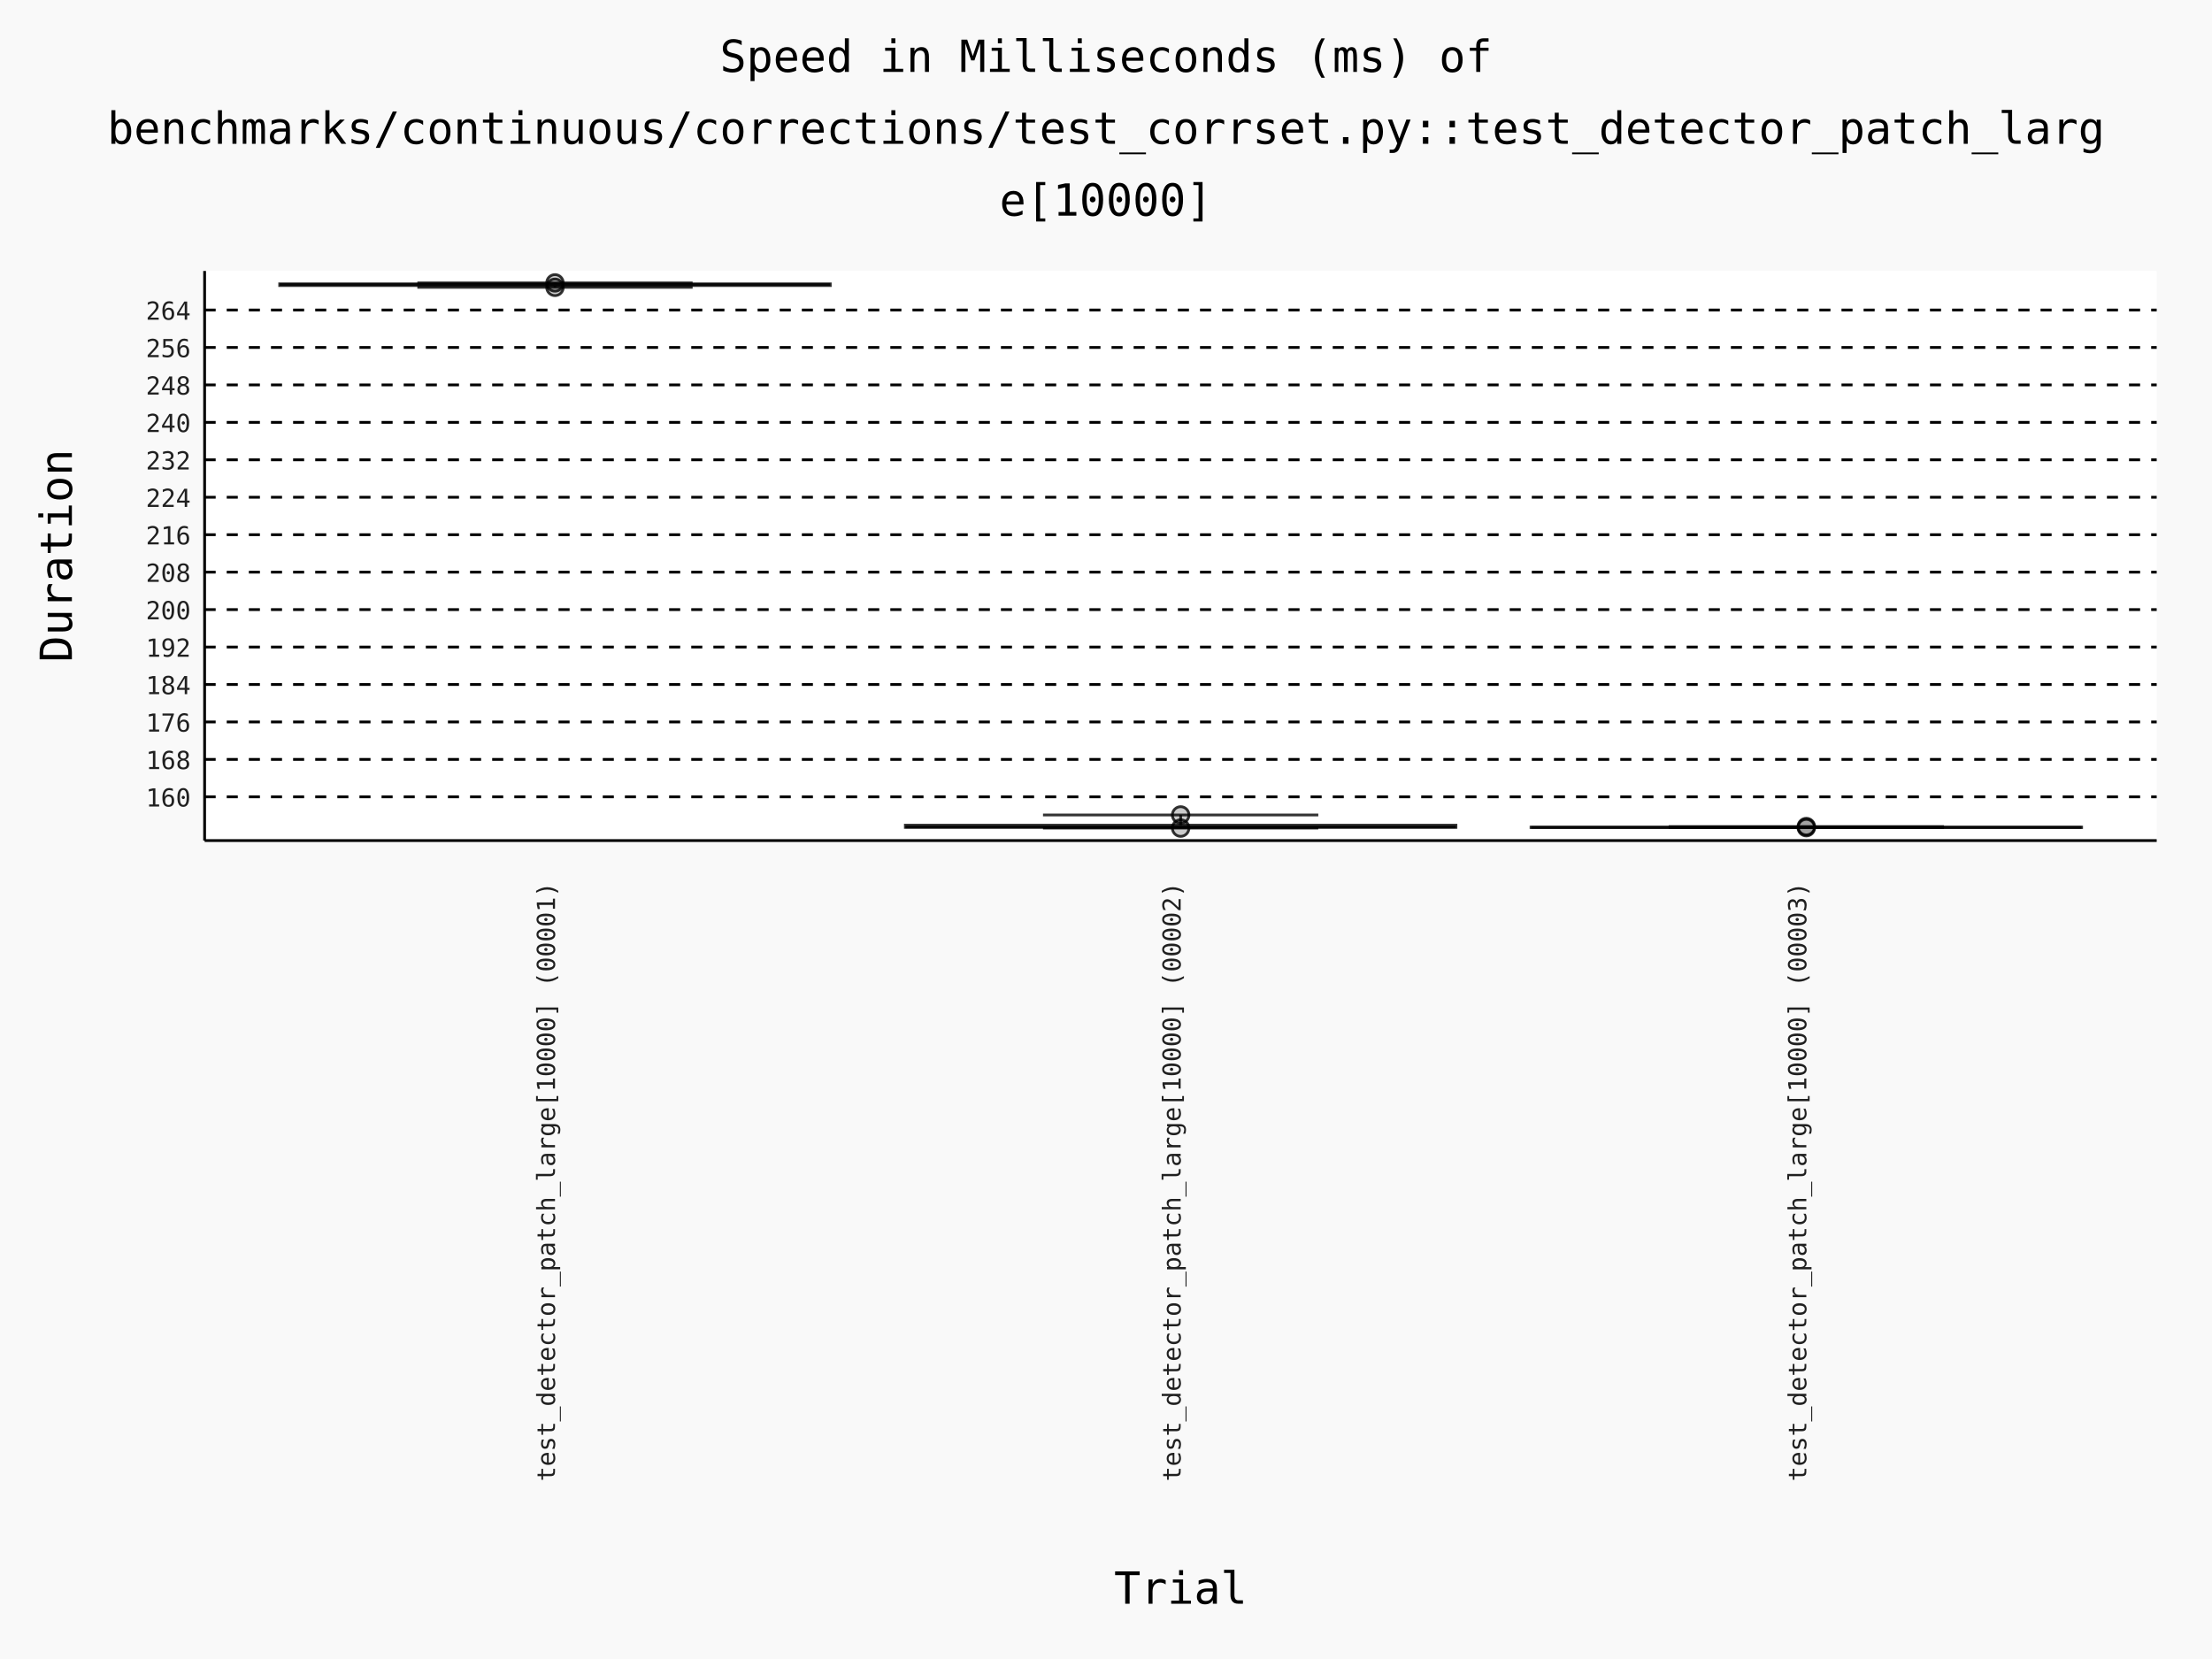
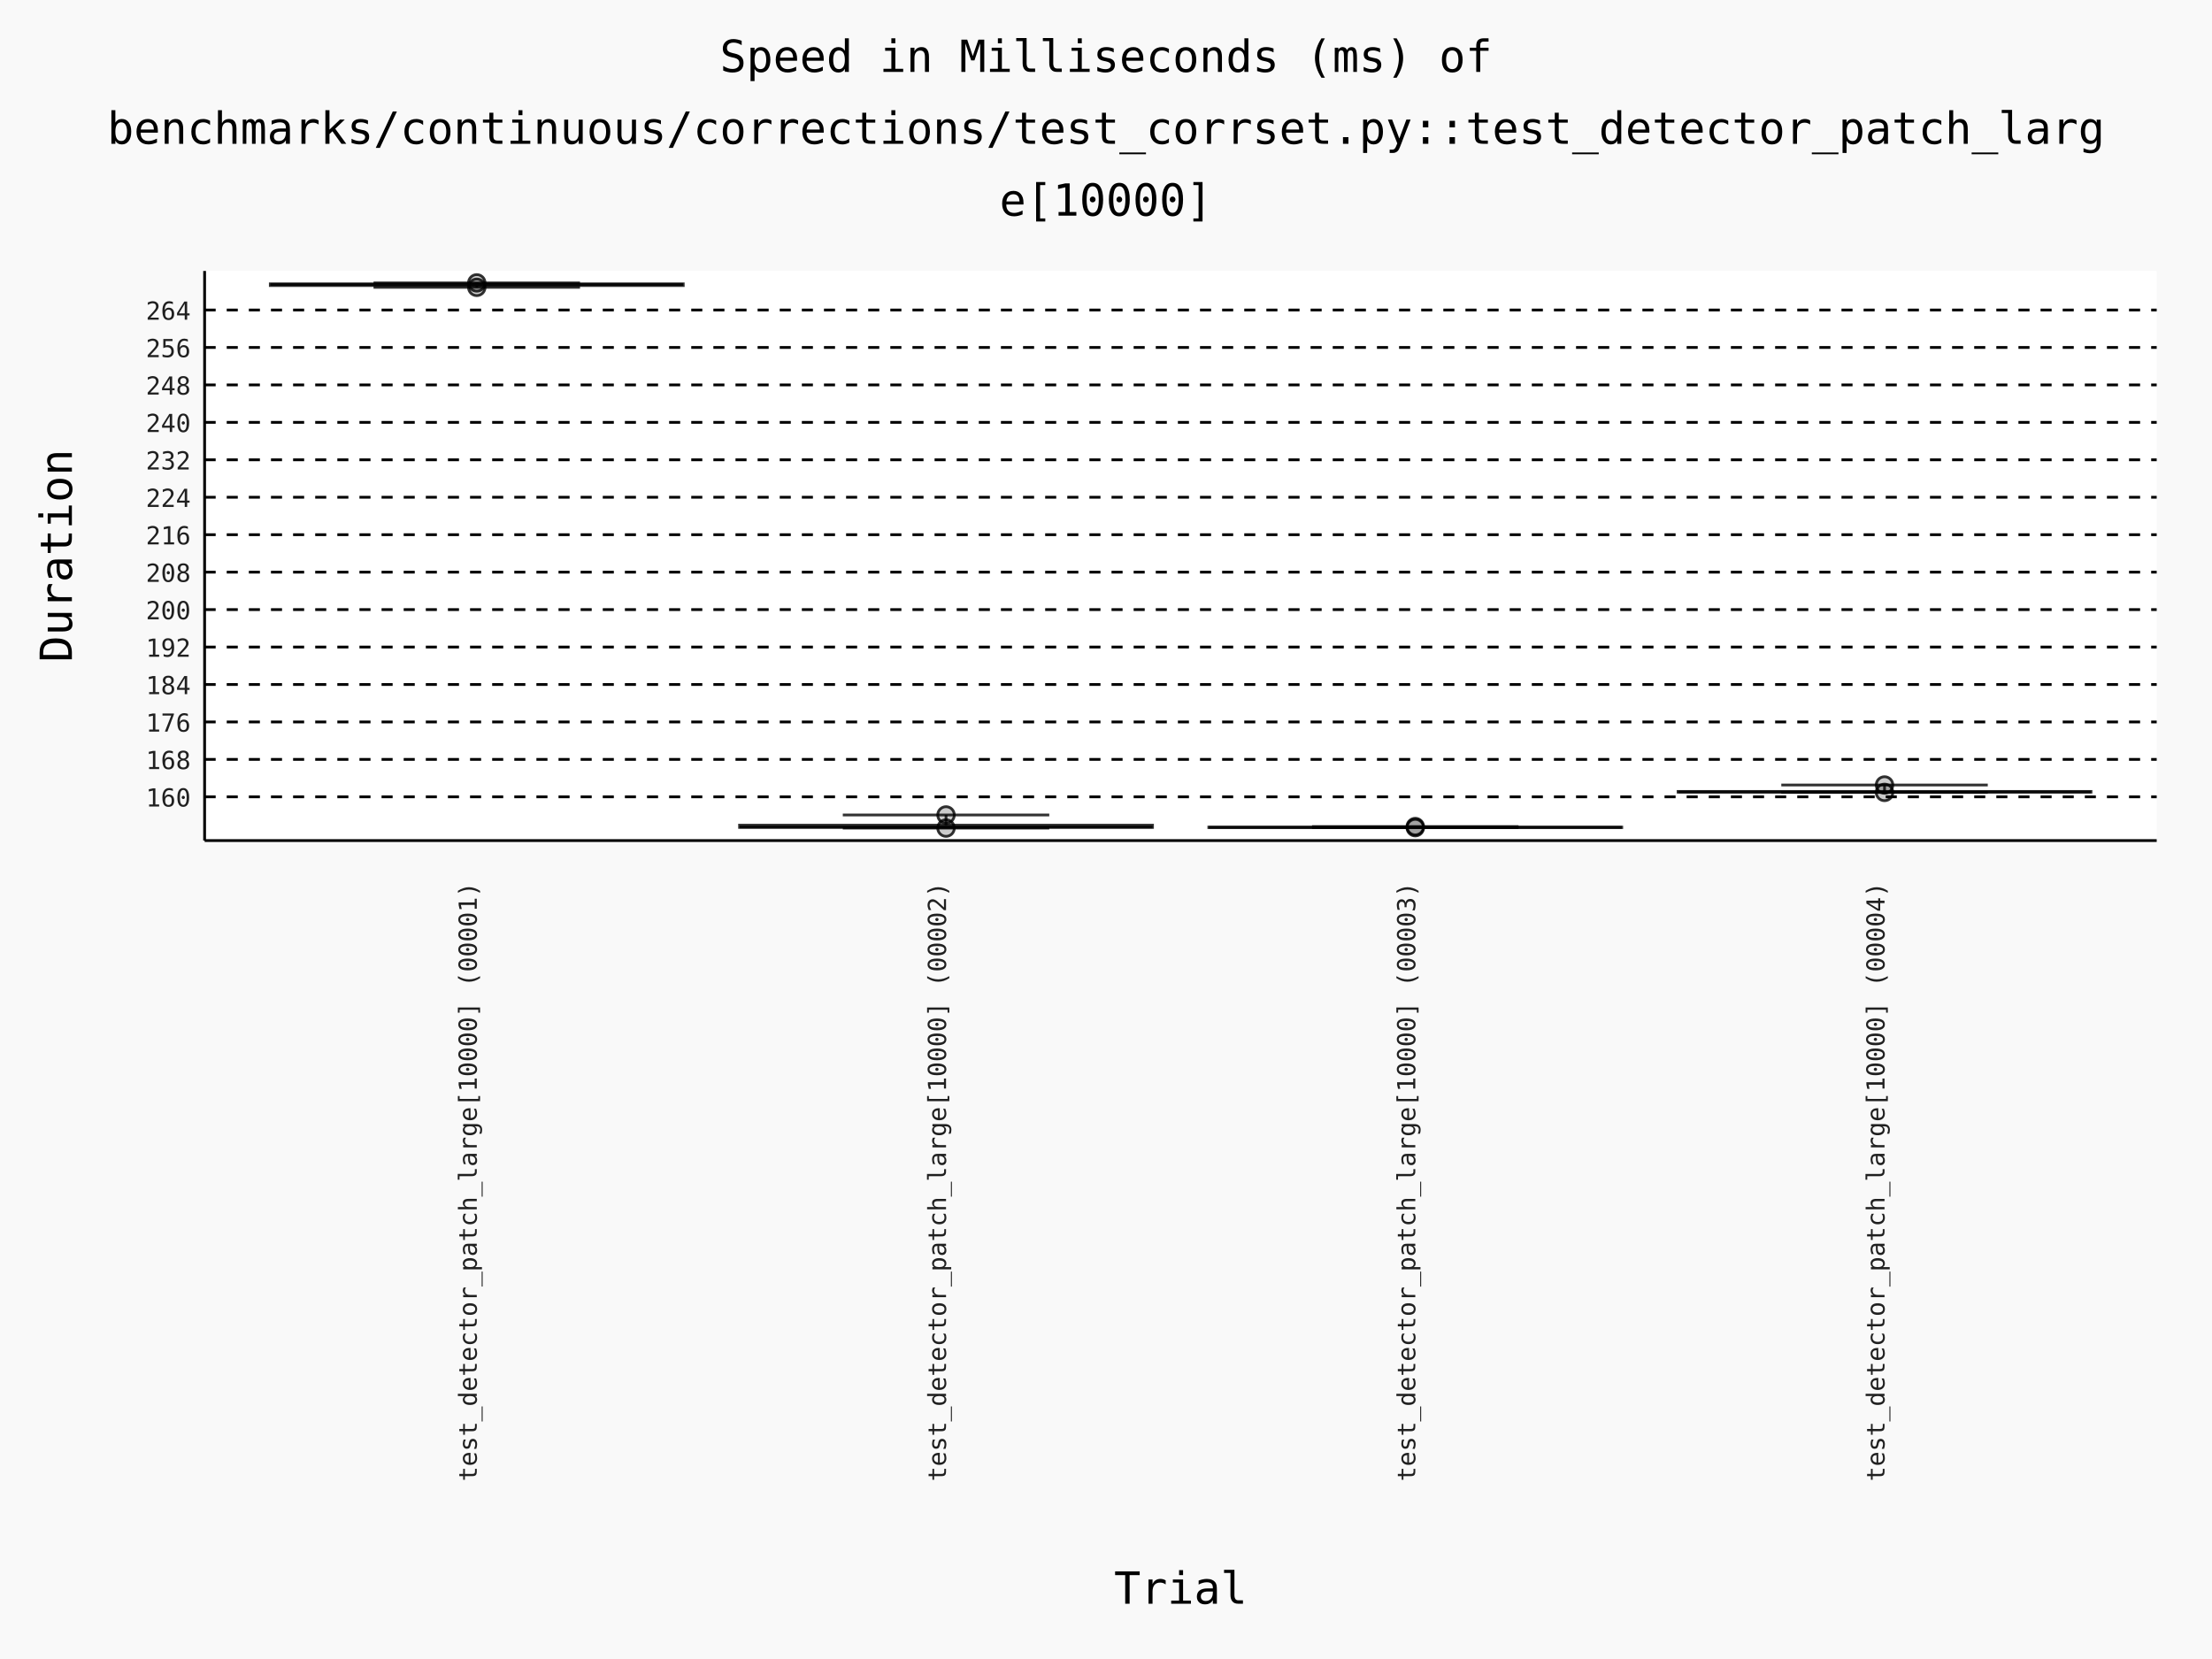
- <svg xmlns="http://www.w3.org/2000/svg" id="chart-311c461c-f48c-4d2c-9315-4132e2d9ce93" class="pygal-chart" viewBox="0 0 800 600">
+ <svg xmlns="http://www.w3.org/2000/svg" id="chart-88b49437-30f0-4d68-a038-8ac2d1a8258a" class="pygal-chart" viewBox="0 0 800 600">
  <defs>
-     <style type="text/css">#chart-311c461c-f48c-4d2c-9315-4132e2d9ce93{-webkit-user-select:none;-webkit-font-smoothing:antialiased;font-family:Consolas,"Deja Vu Sans Mono","Bitstream Vera Sans Mono","Courier New",monospace}#chart-311c461c-f48c-4d2c-9315-4132e2d9ce93 .title{font-family:Consolas,"Deja Vu Sans Mono","Bitstream Vera Sans Mono","Courier New",monospace;font-size:16px}#chart-311c461c-f48c-4d2c-9315-4132e2d9ce93 .legends .legend text{font-family:Consolas,"Deja Vu Sans Mono","Bitstream Vera Sans Mono","Courier New",monospace;font-size:14px}#chart-311c461c-f48c-4d2c-9315-4132e2d9ce93 .axis text{font-family:Consolas,"Deja Vu Sans Mono","Bitstream Vera Sans Mono","Courier New",monospace;font-size:10px}#chart-311c461c-f48c-4d2c-9315-4132e2d9ce93 .axis text.major{font-family:Consolas,"Deja Vu Sans Mono","Bitstream Vera Sans Mono","Courier New",monospace;font-size:10px}#chart-311c461c-f48c-4d2c-9315-4132e2d9ce93 .text-overlay text.value{font-family:Consolas,"Deja Vu Sans Mono","Bitstream Vera Sans Mono","Courier New",monospace;font-size:16px}#chart-311c461c-f48c-4d2c-9315-4132e2d9ce93 .text-overlay text.label{font-family:Consolas,"Deja Vu Sans Mono","Bitstream Vera Sans Mono","Courier New",monospace;font-size:10px}#chart-311c461c-f48c-4d2c-9315-4132e2d9ce93 .tooltip{font-family:Consolas,"Deja Vu Sans Mono","Bitstream Vera Sans Mono","Courier New",monospace;font-size:14px}#chart-311c461c-f48c-4d2c-9315-4132e2d9ce93 text.no_data{font-family:Consolas,"Deja Vu Sans Mono","Bitstream Vera Sans Mono","Courier New",monospace;font-size:64px}
- #chart-311c461c-f48c-4d2c-9315-4132e2d9ce93{background-color:rgba(249,249,249,1)}#chart-311c461c-f48c-4d2c-9315-4132e2d9ce93 path,#chart-311c461c-f48c-4d2c-9315-4132e2d9ce93 line,#chart-311c461c-f48c-4d2c-9315-4132e2d9ce93 rect,#chart-311c461c-f48c-4d2c-9315-4132e2d9ce93 circle{-webkit-transition:150ms;-moz-transition:150ms;transition:150ms}#chart-311c461c-f48c-4d2c-9315-4132e2d9ce93 .graph &gt; .background{fill:rgba(249,249,249,1)}#chart-311c461c-f48c-4d2c-9315-4132e2d9ce93 .plot &gt; .background{fill:rgba(255,255,255,1)}#chart-311c461c-f48c-4d2c-9315-4132e2d9ce93 .graph{fill:rgba(0,0,0,.87)}#chart-311c461c-f48c-4d2c-9315-4132e2d9ce93 text.no_data{fill:rgba(0,0,0,1)}#chart-311c461c-f48c-4d2c-9315-4132e2d9ce93 .title{fill:rgba(0,0,0,1)}#chart-311c461c-f48c-4d2c-9315-4132e2d9ce93 .legends .legend text{fill:rgba(0,0,0,.87)}#chart-311c461c-f48c-4d2c-9315-4132e2d9ce93 .legends .legend:hover text{fill:rgba(0,0,0,1)}#chart-311c461c-f48c-4d2c-9315-4132e2d9ce93 .axis .line{stroke:rgba(0,0,0,1)}#chart-311c461c-f48c-4d2c-9315-4132e2d9ce93 .axis .guide.line{stroke:rgba(0,0,0,.54)}#chart-311c461c-f48c-4d2c-9315-4132e2d9ce93 .axis .major.line{stroke:rgba(0,0,0,.87)}#chart-311c461c-f48c-4d2c-9315-4132e2d9ce93 .axis text.major{fill:rgba(0,0,0,1)}#chart-311c461c-f48c-4d2c-9315-4132e2d9ce93 .axis.y .guides:hover .guide.line,#chart-311c461c-f48c-4d2c-9315-4132e2d9ce93 .line-graph .axis.x .guides:hover .guide.line,#chart-311c461c-f48c-4d2c-9315-4132e2d9ce93 .stackedline-graph .axis.x .guides:hover .guide.line,#chart-311c461c-f48c-4d2c-9315-4132e2d9ce93 .xy-graph .axis.x .guides:hover .guide.line{stroke:rgba(0,0,0,1)}#chart-311c461c-f48c-4d2c-9315-4132e2d9ce93 .axis .guides:hover text{fill:rgba(0,0,0,1)}#chart-311c461c-f48c-4d2c-9315-4132e2d9ce93 .reactive{fill-opacity:.7;stroke-opacity:.8;stroke-width:1}#chart-311c461c-f48c-4d2c-9315-4132e2d9ce93 .ci{stroke:rgba(0,0,0,.87)}#chart-311c461c-f48c-4d2c-9315-4132e2d9ce93 .reactive.active,#chart-311c461c-f48c-4d2c-9315-4132e2d9ce93 .active .reactive{fill-opacity:.8;stroke-opacity:.9;stroke-width:4}#chart-311c461c-f48c-4d2c-9315-4132e2d9ce93 .ci .reactive.active{stroke-width:1.5}#chart-311c461c-f48c-4d2c-9315-4132e2d9ce93 .series text{fill:rgba(0,0,0,1)}#chart-311c461c-f48c-4d2c-9315-4132e2d9ce93 .tooltip rect{fill:rgba(255,255,255,1);stroke:rgba(0,0,0,1);-webkit-transition:opacity 150ms;-moz-transition:opacity 150ms;transition:opacity 150ms}#chart-311c461c-f48c-4d2c-9315-4132e2d9ce93 .tooltip .label{fill:rgba(0,0,0,.87)}#chart-311c461c-f48c-4d2c-9315-4132e2d9ce93 .tooltip .label{fill:rgba(0,0,0,.87)}#chart-311c461c-f48c-4d2c-9315-4132e2d9ce93 .tooltip .legend{font-size:.8em;fill:rgba(0,0,0,.54)}#chart-311c461c-f48c-4d2c-9315-4132e2d9ce93 .tooltip .x_label{font-size:.6em;fill:rgba(0,0,0,1)}#chart-311c461c-f48c-4d2c-9315-4132e2d9ce93 .tooltip .xlink{font-size:.5em;text-decoration:underline}#chart-311c461c-f48c-4d2c-9315-4132e2d9ce93 .tooltip .value{font-size:1.5em}#chart-311c461c-f48c-4d2c-9315-4132e2d9ce93 .bound{font-size:.5em}#chart-311c461c-f48c-4d2c-9315-4132e2d9ce93 .max-value{font-size:.75em;fill:rgba(0,0,0,.54)}#chart-311c461c-f48c-4d2c-9315-4132e2d9ce93 .map-element{fill:rgba(255,255,255,1);stroke:rgba(0,0,0,.54) !important}#chart-311c461c-f48c-4d2c-9315-4132e2d9ce93 .map-element .reactive{fill-opacity:inherit;stroke-opacity:inherit}#chart-311c461c-f48c-4d2c-9315-4132e2d9ce93 .color-0,#chart-311c461c-f48c-4d2c-9315-4132e2d9ce93 .color-0 a:visited{stroke:#000000;fill:#000000}#chart-311c461c-f48c-4d2c-9315-4132e2d9ce93 .color-1,#chart-311c461c-f48c-4d2c-9315-4132e2d9ce93 .color-1 a:visited{stroke:#000000;fill:#000000}#chart-311c461c-f48c-4d2c-9315-4132e2d9ce93 .color-2,#chart-311c461c-f48c-4d2c-9315-4132e2d9ce93 .color-2 a:visited{stroke:#000000;fill:#000000}#chart-311c461c-f48c-4d2c-9315-4132e2d9ce93 .text-overlay .color-0 text{fill:white}#chart-311c461c-f48c-4d2c-9315-4132e2d9ce93 .text-overlay .color-1 text{fill:white}#chart-311c461c-f48c-4d2c-9315-4132e2d9ce93 .text-overlay .color-2 text{fill:white}
- #chart-311c461c-f48c-4d2c-9315-4132e2d9ce93 text.no_data{text-anchor:middle}#chart-311c461c-f48c-4d2c-9315-4132e2d9ce93 .guide.line{fill:none}#chart-311c461c-f48c-4d2c-9315-4132e2d9ce93 .centered{text-anchor:middle}#chart-311c461c-f48c-4d2c-9315-4132e2d9ce93 .title{text-anchor:middle}#chart-311c461c-f48c-4d2c-9315-4132e2d9ce93 .legends .legend text{fill-opacity:1}#chart-311c461c-f48c-4d2c-9315-4132e2d9ce93 .axis.x text{text-anchor:middle}#chart-311c461c-f48c-4d2c-9315-4132e2d9ce93 .axis.x:not(.web) text[transform]{text-anchor:start}#chart-311c461c-f48c-4d2c-9315-4132e2d9ce93 .axis.x:not(.web) text[transform].backwards{text-anchor:end}#chart-311c461c-f48c-4d2c-9315-4132e2d9ce93 .axis.y text{text-anchor:end}#chart-311c461c-f48c-4d2c-9315-4132e2d9ce93 .axis.y text[transform].backwards{text-anchor:start}#chart-311c461c-f48c-4d2c-9315-4132e2d9ce93 .axis.y2 text{text-anchor:start}#chart-311c461c-f48c-4d2c-9315-4132e2d9ce93 .axis.y2 text[transform].backwards{text-anchor:end}#chart-311c461c-f48c-4d2c-9315-4132e2d9ce93 .axis .guide.line{stroke-dasharray:4,4;stroke:black}#chart-311c461c-f48c-4d2c-9315-4132e2d9ce93 .axis .major.guide.line{stroke-dasharray:6,6;stroke:black}#chart-311c461c-f48c-4d2c-9315-4132e2d9ce93 .horizontal .axis.y .guide.line,#chart-311c461c-f48c-4d2c-9315-4132e2d9ce93 .horizontal .axis.y2 .guide.line,#chart-311c461c-f48c-4d2c-9315-4132e2d9ce93 .vertical .axis.x .guide.line{opacity:0}#chart-311c461c-f48c-4d2c-9315-4132e2d9ce93 .horizontal .axis.always_show .guide.line,#chart-311c461c-f48c-4d2c-9315-4132e2d9ce93 .vertical .axis.always_show .guide.line{opacity:1 !important}#chart-311c461c-f48c-4d2c-9315-4132e2d9ce93 .axis.y .guides:hover .guide.line,#chart-311c461c-f48c-4d2c-9315-4132e2d9ce93 .axis.y2 .guides:hover .guide.line,#chart-311c461c-f48c-4d2c-9315-4132e2d9ce93 .axis.x .guides:hover .guide.line{opacity:1}#chart-311c461c-f48c-4d2c-9315-4132e2d9ce93 .axis .guides:hover text{opacity:1}#chart-311c461c-f48c-4d2c-9315-4132e2d9ce93 .nofill{fill:none}#chart-311c461c-f48c-4d2c-9315-4132e2d9ce93 .subtle-fill{fill-opacity:.2}#chart-311c461c-f48c-4d2c-9315-4132e2d9ce93 .dot{stroke-width:1px;fill-opacity:1;stroke-opacity:1}#chart-311c461c-f48c-4d2c-9315-4132e2d9ce93 .dot.active{stroke-width:5px}#chart-311c461c-f48c-4d2c-9315-4132e2d9ce93 .dot.negative{fill:transparent}#chart-311c461c-f48c-4d2c-9315-4132e2d9ce93 text,#chart-311c461c-f48c-4d2c-9315-4132e2d9ce93 tspan{stroke:none !important}#chart-311c461c-f48c-4d2c-9315-4132e2d9ce93 .series text.active{opacity:1}#chart-311c461c-f48c-4d2c-9315-4132e2d9ce93 .tooltip rect{fill-opacity:.95;stroke-width:.5}#chart-311c461c-f48c-4d2c-9315-4132e2d9ce93 .tooltip text{fill-opacity:1}#chart-311c461c-f48c-4d2c-9315-4132e2d9ce93 .showable{visibility:hidden}#chart-311c461c-f48c-4d2c-9315-4132e2d9ce93 .showable.shown{visibility:visible}#chart-311c461c-f48c-4d2c-9315-4132e2d9ce93 .gauge-background{fill:rgba(229,229,229,1);stroke:none}#chart-311c461c-f48c-4d2c-9315-4132e2d9ce93 .bg-lines{stroke:rgba(249,249,249,1);stroke-width:2px}
+     <style type="text/css">#chart-88b49437-30f0-4d68-a038-8ac2d1a8258a{-webkit-user-select:none;-webkit-font-smoothing:antialiased;font-family:Consolas,"Deja Vu Sans Mono","Bitstream Vera Sans Mono","Courier New",monospace}#chart-88b49437-30f0-4d68-a038-8ac2d1a8258a .title{font-family:Consolas,"Deja Vu Sans Mono","Bitstream Vera Sans Mono","Courier New",monospace;font-size:16px}#chart-88b49437-30f0-4d68-a038-8ac2d1a8258a .legends .legend text{font-family:Consolas,"Deja Vu Sans Mono","Bitstream Vera Sans Mono","Courier New",monospace;font-size:14px}#chart-88b49437-30f0-4d68-a038-8ac2d1a8258a .axis text{font-family:Consolas,"Deja Vu Sans Mono","Bitstream Vera Sans Mono","Courier New",monospace;font-size:10px}#chart-88b49437-30f0-4d68-a038-8ac2d1a8258a .axis text.major{font-family:Consolas,"Deja Vu Sans Mono","Bitstream Vera Sans Mono","Courier New",monospace;font-size:10px}#chart-88b49437-30f0-4d68-a038-8ac2d1a8258a .text-overlay text.value{font-family:Consolas,"Deja Vu Sans Mono","Bitstream Vera Sans Mono","Courier New",monospace;font-size:16px}#chart-88b49437-30f0-4d68-a038-8ac2d1a8258a .text-overlay text.label{font-family:Consolas,"Deja Vu Sans Mono","Bitstream Vera Sans Mono","Courier New",monospace;font-size:10px}#chart-88b49437-30f0-4d68-a038-8ac2d1a8258a .tooltip{font-family:Consolas,"Deja Vu Sans Mono","Bitstream Vera Sans Mono","Courier New",monospace;font-size:14px}#chart-88b49437-30f0-4d68-a038-8ac2d1a8258a text.no_data{font-family:Consolas,"Deja Vu Sans Mono","Bitstream Vera Sans Mono","Courier New",monospace;font-size:64px}
+ #chart-88b49437-30f0-4d68-a038-8ac2d1a8258a{background-color:rgba(249,249,249,1)}#chart-88b49437-30f0-4d68-a038-8ac2d1a8258a path,#chart-88b49437-30f0-4d68-a038-8ac2d1a8258a line,#chart-88b49437-30f0-4d68-a038-8ac2d1a8258a rect,#chart-88b49437-30f0-4d68-a038-8ac2d1a8258a circle{-webkit-transition:150ms;-moz-transition:150ms;transition:150ms}#chart-88b49437-30f0-4d68-a038-8ac2d1a8258a .graph &gt; .background{fill:rgba(249,249,249,1)}#chart-88b49437-30f0-4d68-a038-8ac2d1a8258a .plot &gt; .background{fill:rgba(255,255,255,1)}#chart-88b49437-30f0-4d68-a038-8ac2d1a8258a .graph{fill:rgba(0,0,0,.87)}#chart-88b49437-30f0-4d68-a038-8ac2d1a8258a text.no_data{fill:rgba(0,0,0,1)}#chart-88b49437-30f0-4d68-a038-8ac2d1a8258a .title{fill:rgba(0,0,0,1)}#chart-88b49437-30f0-4d68-a038-8ac2d1a8258a .legends .legend text{fill:rgba(0,0,0,.87)}#chart-88b49437-30f0-4d68-a038-8ac2d1a8258a .legends .legend:hover text{fill:rgba(0,0,0,1)}#chart-88b49437-30f0-4d68-a038-8ac2d1a8258a .axis .line{stroke:rgba(0,0,0,1)}#chart-88b49437-30f0-4d68-a038-8ac2d1a8258a .axis .guide.line{stroke:rgba(0,0,0,.54)}#chart-88b49437-30f0-4d68-a038-8ac2d1a8258a .axis .major.line{stroke:rgba(0,0,0,.87)}#chart-88b49437-30f0-4d68-a038-8ac2d1a8258a .axis text.major{fill:rgba(0,0,0,1)}#chart-88b49437-30f0-4d68-a038-8ac2d1a8258a .axis.y .guides:hover .guide.line,#chart-88b49437-30f0-4d68-a038-8ac2d1a8258a .line-graph .axis.x .guides:hover .guide.line,#chart-88b49437-30f0-4d68-a038-8ac2d1a8258a .stackedline-graph .axis.x .guides:hover .guide.line,#chart-88b49437-30f0-4d68-a038-8ac2d1a8258a .xy-graph .axis.x .guides:hover .guide.line{stroke:rgba(0,0,0,1)}#chart-88b49437-30f0-4d68-a038-8ac2d1a8258a .axis .guides:hover text{fill:rgba(0,0,0,1)}#chart-88b49437-30f0-4d68-a038-8ac2d1a8258a .reactive{fill-opacity:.7;stroke-opacity:.8;stroke-width:1}#chart-88b49437-30f0-4d68-a038-8ac2d1a8258a .ci{stroke:rgba(0,0,0,.87)}#chart-88b49437-30f0-4d68-a038-8ac2d1a8258a .reactive.active,#chart-88b49437-30f0-4d68-a038-8ac2d1a8258a .active .reactive{fill-opacity:.8;stroke-opacity:.9;stroke-width:4}#chart-88b49437-30f0-4d68-a038-8ac2d1a8258a .ci .reactive.active{stroke-width:1.5}#chart-88b49437-30f0-4d68-a038-8ac2d1a8258a .series text{fill:rgba(0,0,0,1)}#chart-88b49437-30f0-4d68-a038-8ac2d1a8258a .tooltip rect{fill:rgba(255,255,255,1);stroke:rgba(0,0,0,1);-webkit-transition:opacity 150ms;-moz-transition:opacity 150ms;transition:opacity 150ms}#chart-88b49437-30f0-4d68-a038-8ac2d1a8258a .tooltip .label{fill:rgba(0,0,0,.87)}#chart-88b49437-30f0-4d68-a038-8ac2d1a8258a .tooltip .label{fill:rgba(0,0,0,.87)}#chart-88b49437-30f0-4d68-a038-8ac2d1a8258a .tooltip .legend{font-size:.8em;fill:rgba(0,0,0,.54)}#chart-88b49437-30f0-4d68-a038-8ac2d1a8258a .tooltip .x_label{font-size:.6em;fill:rgba(0,0,0,1)}#chart-88b49437-30f0-4d68-a038-8ac2d1a8258a .tooltip .xlink{font-size:.5em;text-decoration:underline}#chart-88b49437-30f0-4d68-a038-8ac2d1a8258a .tooltip .value{font-size:1.5em}#chart-88b49437-30f0-4d68-a038-8ac2d1a8258a .bound{font-size:.5em}#chart-88b49437-30f0-4d68-a038-8ac2d1a8258a .max-value{font-size:.75em;fill:rgba(0,0,0,.54)}#chart-88b49437-30f0-4d68-a038-8ac2d1a8258a .map-element{fill:rgba(255,255,255,1);stroke:rgba(0,0,0,.54) !important}#chart-88b49437-30f0-4d68-a038-8ac2d1a8258a .map-element .reactive{fill-opacity:inherit;stroke-opacity:inherit}#chart-88b49437-30f0-4d68-a038-8ac2d1a8258a .color-0,#chart-88b49437-30f0-4d68-a038-8ac2d1a8258a .color-0 a:visited{stroke:#000000;fill:#000000}#chart-88b49437-30f0-4d68-a038-8ac2d1a8258a .color-1,#chart-88b49437-30f0-4d68-a038-8ac2d1a8258a .color-1 a:visited{stroke:#000000;fill:#000000}#chart-88b49437-30f0-4d68-a038-8ac2d1a8258a .color-2,#chart-88b49437-30f0-4d68-a038-8ac2d1a8258a .color-2 a:visited{stroke:#000000;fill:#000000}#chart-88b49437-30f0-4d68-a038-8ac2d1a8258a .color-3,#chart-88b49437-30f0-4d68-a038-8ac2d1a8258a .color-3 a:visited{stroke:#000000;fill:#000000}#chart-88b49437-30f0-4d68-a038-8ac2d1a8258a .text-overlay .color-0 text{fill:white}#chart-88b49437-30f0-4d68-a038-8ac2d1a8258a .text-overlay .color-1 text{fill:white}#chart-88b49437-30f0-4d68-a038-8ac2d1a8258a .text-overlay .color-2 text{fill:white}#chart-88b49437-30f0-4d68-a038-8ac2d1a8258a .text-overlay .color-3 text{fill:white}
+ #chart-88b49437-30f0-4d68-a038-8ac2d1a8258a text.no_data{text-anchor:middle}#chart-88b49437-30f0-4d68-a038-8ac2d1a8258a .guide.line{fill:none}#chart-88b49437-30f0-4d68-a038-8ac2d1a8258a .centered{text-anchor:middle}#chart-88b49437-30f0-4d68-a038-8ac2d1a8258a .title{text-anchor:middle}#chart-88b49437-30f0-4d68-a038-8ac2d1a8258a .legends .legend text{fill-opacity:1}#chart-88b49437-30f0-4d68-a038-8ac2d1a8258a .axis.x text{text-anchor:middle}#chart-88b49437-30f0-4d68-a038-8ac2d1a8258a .axis.x:not(.web) text[transform]{text-anchor:start}#chart-88b49437-30f0-4d68-a038-8ac2d1a8258a .axis.x:not(.web) text[transform].backwards{text-anchor:end}#chart-88b49437-30f0-4d68-a038-8ac2d1a8258a .axis.y text{text-anchor:end}#chart-88b49437-30f0-4d68-a038-8ac2d1a8258a .axis.y text[transform].backwards{text-anchor:start}#chart-88b49437-30f0-4d68-a038-8ac2d1a8258a .axis.y2 text{text-anchor:start}#chart-88b49437-30f0-4d68-a038-8ac2d1a8258a .axis.y2 text[transform].backwards{text-anchor:end}#chart-88b49437-30f0-4d68-a038-8ac2d1a8258a .axis .guide.line{stroke-dasharray:4,4;stroke:black}#chart-88b49437-30f0-4d68-a038-8ac2d1a8258a .axis .major.guide.line{stroke-dasharray:6,6;stroke:black}#chart-88b49437-30f0-4d68-a038-8ac2d1a8258a .horizontal .axis.y .guide.line,#chart-88b49437-30f0-4d68-a038-8ac2d1a8258a .horizontal .axis.y2 .guide.line,#chart-88b49437-30f0-4d68-a038-8ac2d1a8258a .vertical .axis.x .guide.line{opacity:0}#chart-88b49437-30f0-4d68-a038-8ac2d1a8258a .horizontal .axis.always_show .guide.line,#chart-88b49437-30f0-4d68-a038-8ac2d1a8258a .vertical .axis.always_show .guide.line{opacity:1 !important}#chart-88b49437-30f0-4d68-a038-8ac2d1a8258a .axis.y .guides:hover .guide.line,#chart-88b49437-30f0-4d68-a038-8ac2d1a8258a .axis.y2 .guides:hover .guide.line,#chart-88b49437-30f0-4d68-a038-8ac2d1a8258a .axis.x .guides:hover .guide.line{opacity:1}#chart-88b49437-30f0-4d68-a038-8ac2d1a8258a .axis .guides:hover text{opacity:1}#chart-88b49437-30f0-4d68-a038-8ac2d1a8258a .nofill{fill:none}#chart-88b49437-30f0-4d68-a038-8ac2d1a8258a .subtle-fill{fill-opacity:.2}#chart-88b49437-30f0-4d68-a038-8ac2d1a8258a .dot{stroke-width:1px;fill-opacity:1;stroke-opacity:1}#chart-88b49437-30f0-4d68-a038-8ac2d1a8258a .dot.active{stroke-width:5px}#chart-88b49437-30f0-4d68-a038-8ac2d1a8258a .dot.negative{fill:transparent}#chart-88b49437-30f0-4d68-a038-8ac2d1a8258a text,#chart-88b49437-30f0-4d68-a038-8ac2d1a8258a tspan{stroke:none !important}#chart-88b49437-30f0-4d68-a038-8ac2d1a8258a .series text.active{opacity:1}#chart-88b49437-30f0-4d68-a038-8ac2d1a8258a .tooltip rect{fill-opacity:.95;stroke-width:.5}#chart-88b49437-30f0-4d68-a038-8ac2d1a8258a .tooltip text{fill-opacity:1}#chart-88b49437-30f0-4d68-a038-8ac2d1a8258a .showable{visibility:hidden}#chart-88b49437-30f0-4d68-a038-8ac2d1a8258a .showable.shown{visibility:visible}#chart-88b49437-30f0-4d68-a038-8ac2d1a8258a .gauge-background{fill:rgba(229,229,229,1);stroke:none}#chart-88b49437-30f0-4d68-a038-8ac2d1a8258a .bg-lines{stroke:rgba(249,249,249,1);stroke-width:2px}
.tooltip .value{font-size:1em !important}.axis text{font-size:9px !important}</style>
  </defs>
  <g class="graph custombox-graph vertical">
    <rect x="0" y="0" width="800" height="600" class="background" />
    <g transform="translate(74, 98)" class="plot">
      <rect x="0" y="0" width="706.0" height="206.0" class="background" />
      <g class="axis y always_show">
        <path d="M0 206 h706" class="line" />
        <g class="guides">
          <path d="M0 190.188 h706" class="guide line" />
          <text x="-5" y="193.688" class="">160</text>
        </g>
        <g class="guides">
          <path d="M0 176.644 h706" class="guide line" />
          <text x="-5" y="180.144" class="">168</text>
        </g>
        <g class="guides">
          <path d="M0 163.1 h706" class="guide line" />
          <text x="-5" y="166.6" class="">176</text>
        </g>
        <g class="guides">
          <path d="M0 149.557 h706" class="guide line" />
          <text x="-5" y="153.057" class="">184</text>
        </g>
        <g class="guides">
          <path d="M0 136.013 h706" class="guide line" />
          <text x="-5" y="139.513" class="">192</text>
        </g>
        <g class="guides">
          <path d="M0 122.469 h706" class="guide line" />
          <text x="-5" y="125.969" class="">200</text>
        </g>
        <g class="guides">
          <path d="M0 108.925 h706" class="guide line" />
          <text x="-5" y="112.425" class="">208</text>
        </g>
        <g class="guides">
          <path d="M0 95.382 h706" class="guide line" />
          <text x="-5" y="98.882" class="">216</text>
        </g>
        <g class="guides">
          <path d="M0 81.838 h706" class="guide line" />
          <text x="-5" y="85.338" class="">224</text>
        </g>
        <g class="guides">
          <path d="M0 68.294 h706" class="guide line" />
          <text x="-5" y="71.794" class="">232</text>
        </g>
        <g class="guides">
          <path d="M0 54.75 h706" class="guide line" />
          <text x="-5" y="58.25" class="">240</text>
        </g>
        <g class="guides">
          <path d="M0 41.207 h706" class="guide line" />
          <text x="-5" y="44.707" class="">248</text>
        </g>
        <g class="guides">
          <path d="M0 27.663 h706" class="guide line" />
          <text x="-5" y="31.163" class="">256</text>
        </g>
        <g class="guides">
          <path d="M0 14.119 h706" class="guide line" />
          <text x="-5" y="17.619" class="">264</text>
        </g>
      </g>
      <g class="axis x">
        <path d="M0 0 v206" class="line" />
        <g class="guides">
-           <path d="M126.718 0 v206" class="guide line" />
-           <text x="126.718" y="221.0" class="backwards" transform="rotate(270 126.7179 221)">test_detector_patch_large[10000] (00001)</text>
+           <path d="M98.433 0 v206" class="guide line" />
+           <text x="98.433" y="221.0" class="backwards" transform="rotate(270 98.43269 221)">test_detector_patch_large[10000] (00001)</text>
        </g>
        <g class="guides">
-           <path d="M353 0 v206" class="guide line" />
-           <text x="353.0" y="221.0" class="backwards" transform="rotate(270 353 221)">test_detector_patch_large[10000] (00002)</text>
+           <path d="M268.144 0 v206" class="guide line" />
+           <text x="268.144" y="221.0" class="backwards" transform="rotate(270 268.1442 221)">test_detector_patch_large[10000] (00002)</text>
        </g>
        <g class="guides">
-           <path d="M579.282 0 v206" class="guide line" />
-           <text x="579.282" y="221.0" class="backwards" transform="rotate(270 579.2821 221)">test_detector_patch_large[10000] (00003)</text>
+           <path d="M437.856 0 v206" class="guide line" />
+           <text x="437.856" y="221.0" class="backwards" transform="rotate(270 437.8558 221)">test_detector_patch_large[10000] (00003)</text>
+         </g>
+         <g class="guides">
+           <path d="M607.567 0 v206" class="guide line" />
+           <text x="607.567" y="221.0" class="backwards" transform="rotate(270 607.5673 221)">test_detector_patch_large[10000] (00004)</text>
        </g>
      </g>
      <g class="series serie-0 color-0">
        <g class="boxes">
          <g class="box">
-             <path stroke-width="3" d="M76.936 5.912 L176.5 5.912" class="reactive tooltip-trigger" />
-             <path stroke-width="3" d="M27.154 4.875 L226.282 4.875" class="reactive tooltip-trigger" />
-             <path stroke-width="3" d="M76.936 4.318 L176.5 4.318" class="reactive tooltip-trigger" />
-             <path stroke-width="2" d="M126.718 5.912 L126.718 5.272" class="reactive tooltip-trigger" />
-             <path stroke-width="2" d="M126.718 4.318 L126.718 4.664" class="reactive tooltip-trigger" />
-             <rect x="27.154" y="4.664" height="0.608" width="199.128" class="subtle-fill reactive tooltip-trigger" />
-             <circle cx="126.718" cy="5.912" r="3" class="subtle-fill reactive tooltip-trigger" />
-             <circle cx="126.718" cy="4.318" r="3" class="subtle-fill reactive tooltip-trigger" />
+             <path stroke-width="3" d="M61.096 5.912 L135.769 5.912" class="reactive tooltip-trigger" />
+             <path stroke-width="3" d="M23.76 4.875 L173.106 4.875" class="reactive tooltip-trigger" />
+             <path stroke-width="3" d="M61.096 4.318 L135.769 4.318" class="reactive tooltip-trigger" />
+             <path stroke-width="2" d="M98.433 5.912 L98.433 5.272" class="reactive tooltip-trigger" />
+             <path stroke-width="2" d="M98.433 4.318 L98.433 4.664" class="reactive tooltip-trigger" />
+             <rect x="23.76" y="4.664" height="0.608" width="149.346" class="subtle-fill reactive tooltip-trigger" />
+             <circle cx="98.433" cy="5.912" r="3" class="subtle-fill reactive tooltip-trigger" />
+             <circle cx="98.433" cy="4.318" r="3" class="subtle-fill reactive tooltip-trigger" />
          </g>
        </g>
      </g>
      <g class="series serie-1 color-1">
        <g class="boxes">
          <g class="box">
-             <path stroke-width="3" d="M303.218 201.484 L402.782 201.484" class="reactive tooltip-trigger" />
-             <path stroke-width="3" d="M253.436 201.087 L452.564 201.087" class="reactive tooltip-trigger" />
-             <path stroke-width="3" d="M303.218 196.745 L402.782 196.745" class="reactive tooltip-trigger" />
-             <path stroke-width="2" d="M353 201.484 L353 201.244" class="reactive tooltip-trigger" />
-             <path stroke-width="2" d="M353 196.745 L353 200.432" class="reactive tooltip-trigger" />
-             <rect x="253.436" y="200.432" height="0.812" width="199.128" class="subtle-fill reactive tooltip-trigger" />
-             <circle cx="353" cy="201.484" r="3" class="subtle-fill reactive tooltip-trigger" />
-             <circle cx="353" cy="196.745" r="3" class="subtle-fill reactive tooltip-trigger" />
+             <path stroke-width="3" d="M230.808 201.484 L305.481 201.484" class="reactive tooltip-trigger" />
+             <path stroke-width="3" d="M193.471 201.087 L342.817 201.087" class="reactive tooltip-trigger" />
+             <path stroke-width="3" d="M230.808 196.745 L305.481 196.745" class="reactive tooltip-trigger" />
+             <path stroke-width="2" d="M268.144 201.484 L268.144 201.244" class="reactive tooltip-trigger" />
+             <path stroke-width="2" d="M268.144 196.745 L268.144 200.432" class="reactive tooltip-trigger" />
+             <rect x="193.471" y="200.432" height="0.812" width="149.346" class="subtle-fill reactive tooltip-trigger" />
+             <circle cx="268.144" cy="201.484" r="3" class="subtle-fill reactive tooltip-trigger" />
+             <circle cx="268.144" cy="196.745" r="3" class="subtle-fill reactive tooltip-trigger" />
          </g>
        </g>
      </g>
      <g class="series serie-2 color-2">
        <g class="boxes">
          <g class="box">
-             <path stroke-width="3" d="M529.5 201.329 L629.064 201.329" class="reactive tooltip-trigger" />
-             <path stroke-width="3" d="M479.718 201.242 L678.846 201.242" class="reactive tooltip-trigger" />
-             <path stroke-width="3" d="M529.5 200.943 L629.064 200.943" class="reactive tooltip-trigger" />
-             <path stroke-width="2" d="M579.282 201.329 L579.282 201.309" class="reactive tooltip-trigger" />
-             <path stroke-width="2" d="M579.282 200.943 L579.282 201.134" class="reactive tooltip-trigger" />
-             <rect x="479.718" y="201.134" height="0.174" width="199.128" class="subtle-fill reactive tooltip-trigger" />
-             <circle cx="579.282" cy="201.329" r="3" class="subtle-fill reactive tooltip-trigger" />
-             <circle cx="579.282" cy="200.943" r="3" class="subtle-fill reactive tooltip-trigger" />
+             <path stroke-width="3" d="M400.519 201.329 L475.192 201.329" class="reactive tooltip-trigger" />
+             <path stroke-width="3" d="M363.183 201.242 L512.529 201.242" class="reactive tooltip-trigger" />
+             <path stroke-width="3" d="M400.519 200.943 L475.192 200.943" class="reactive tooltip-trigger" />
+             <path stroke-width="2" d="M437.856 201.329 L437.856 201.309" class="reactive tooltip-trigger" />
+             <path stroke-width="2" d="M437.856 200.943 L437.856 201.134" class="reactive tooltip-trigger" />
+             <rect x="363.183" y="201.134" height="0.174" width="149.346" class="subtle-fill reactive tooltip-trigger" />
+             <circle cx="437.856" cy="201.329" r="3" class="subtle-fill reactive tooltip-trigger" />
+             <circle cx="437.856" cy="200.943" r="3" class="subtle-fill reactive tooltip-trigger" />
+           </g>
+         </g>
+       </g>
+       <g class="series serie-3 color-3">
+         <g class="boxes">
+           <g class="box">
+             <path stroke-width="3" d="M570.231 188.583 L644.904 188.583" class="reactive tooltip-trigger" />
+             <path stroke-width="3" d="M532.894 188.414 L682.24 188.414" class="reactive tooltip-trigger" />
+             <path stroke-width="3" d="M570.231 185.906 L644.904 185.906" class="reactive tooltip-trigger" />
+             <path stroke-width="2" d="M607.567 188.583 L607.567 188.484" class="reactive tooltip-trigger" />
+             <path stroke-width="2" d="M607.567 185.906 L607.567 188.242" class="reactive tooltip-trigger" />
+             <rect x="532.894" y="188.242" height="0.243" width="149.346" class="subtle-fill reactive tooltip-trigger" />
+             <circle cx="607.567" cy="188.583" r="3" class="subtle-fill reactive tooltip-trigger" />
+             <circle cx="607.567" cy="185.906" r="3" class="subtle-fill reactive tooltip-trigger" />
          </g>
        </g>
      </g>
    </g>
    <g class="titles">
      <text x="400.0" y="26" class="title plot_title">Speed in Milliseconds (ms) of</text>
      <text x="400.0" y="52" class="title plot_title">benchmarks/continuous/corrections/test_corrset.py::test_detector_patch_larg</text>
      <text x="400.0" y="78" class="title plot_title">e[10000]</text>
      <text x="427.0" y="580.0" class="title">Trial</text>
      <text x="0" y="227.0" class="title" transform="rotate(-90 0 201)">Duration</text>
    </g>
    <g transform="translate(74, 98)" class="plot overlay">
      <g class="series serie-0 color-0" />
      <g class="series serie-1 color-1" />
      <g class="series serie-2 color-2" />
+       <g class="series serie-3 color-3" />
    </g>
    <g transform="translate(74, 98)" class="plot text-overlay">
      <g class="series serie-0 color-0" />
      <g class="series serie-1 color-1" />
      <g class="series serie-2 color-2" />
+       <g class="series serie-3 color-3" />
    </g>
    <g transform="translate(74, 98)" class="plot tooltip-overlay">
      <g transform="translate(0 0)" style="opacity: 0" class="tooltip">
        <rect rx="0" ry="0" width="0" height="0" class="tooltip-box" />
        <g class="text" />
      </g>
    </g>
  </g>
</svg>
